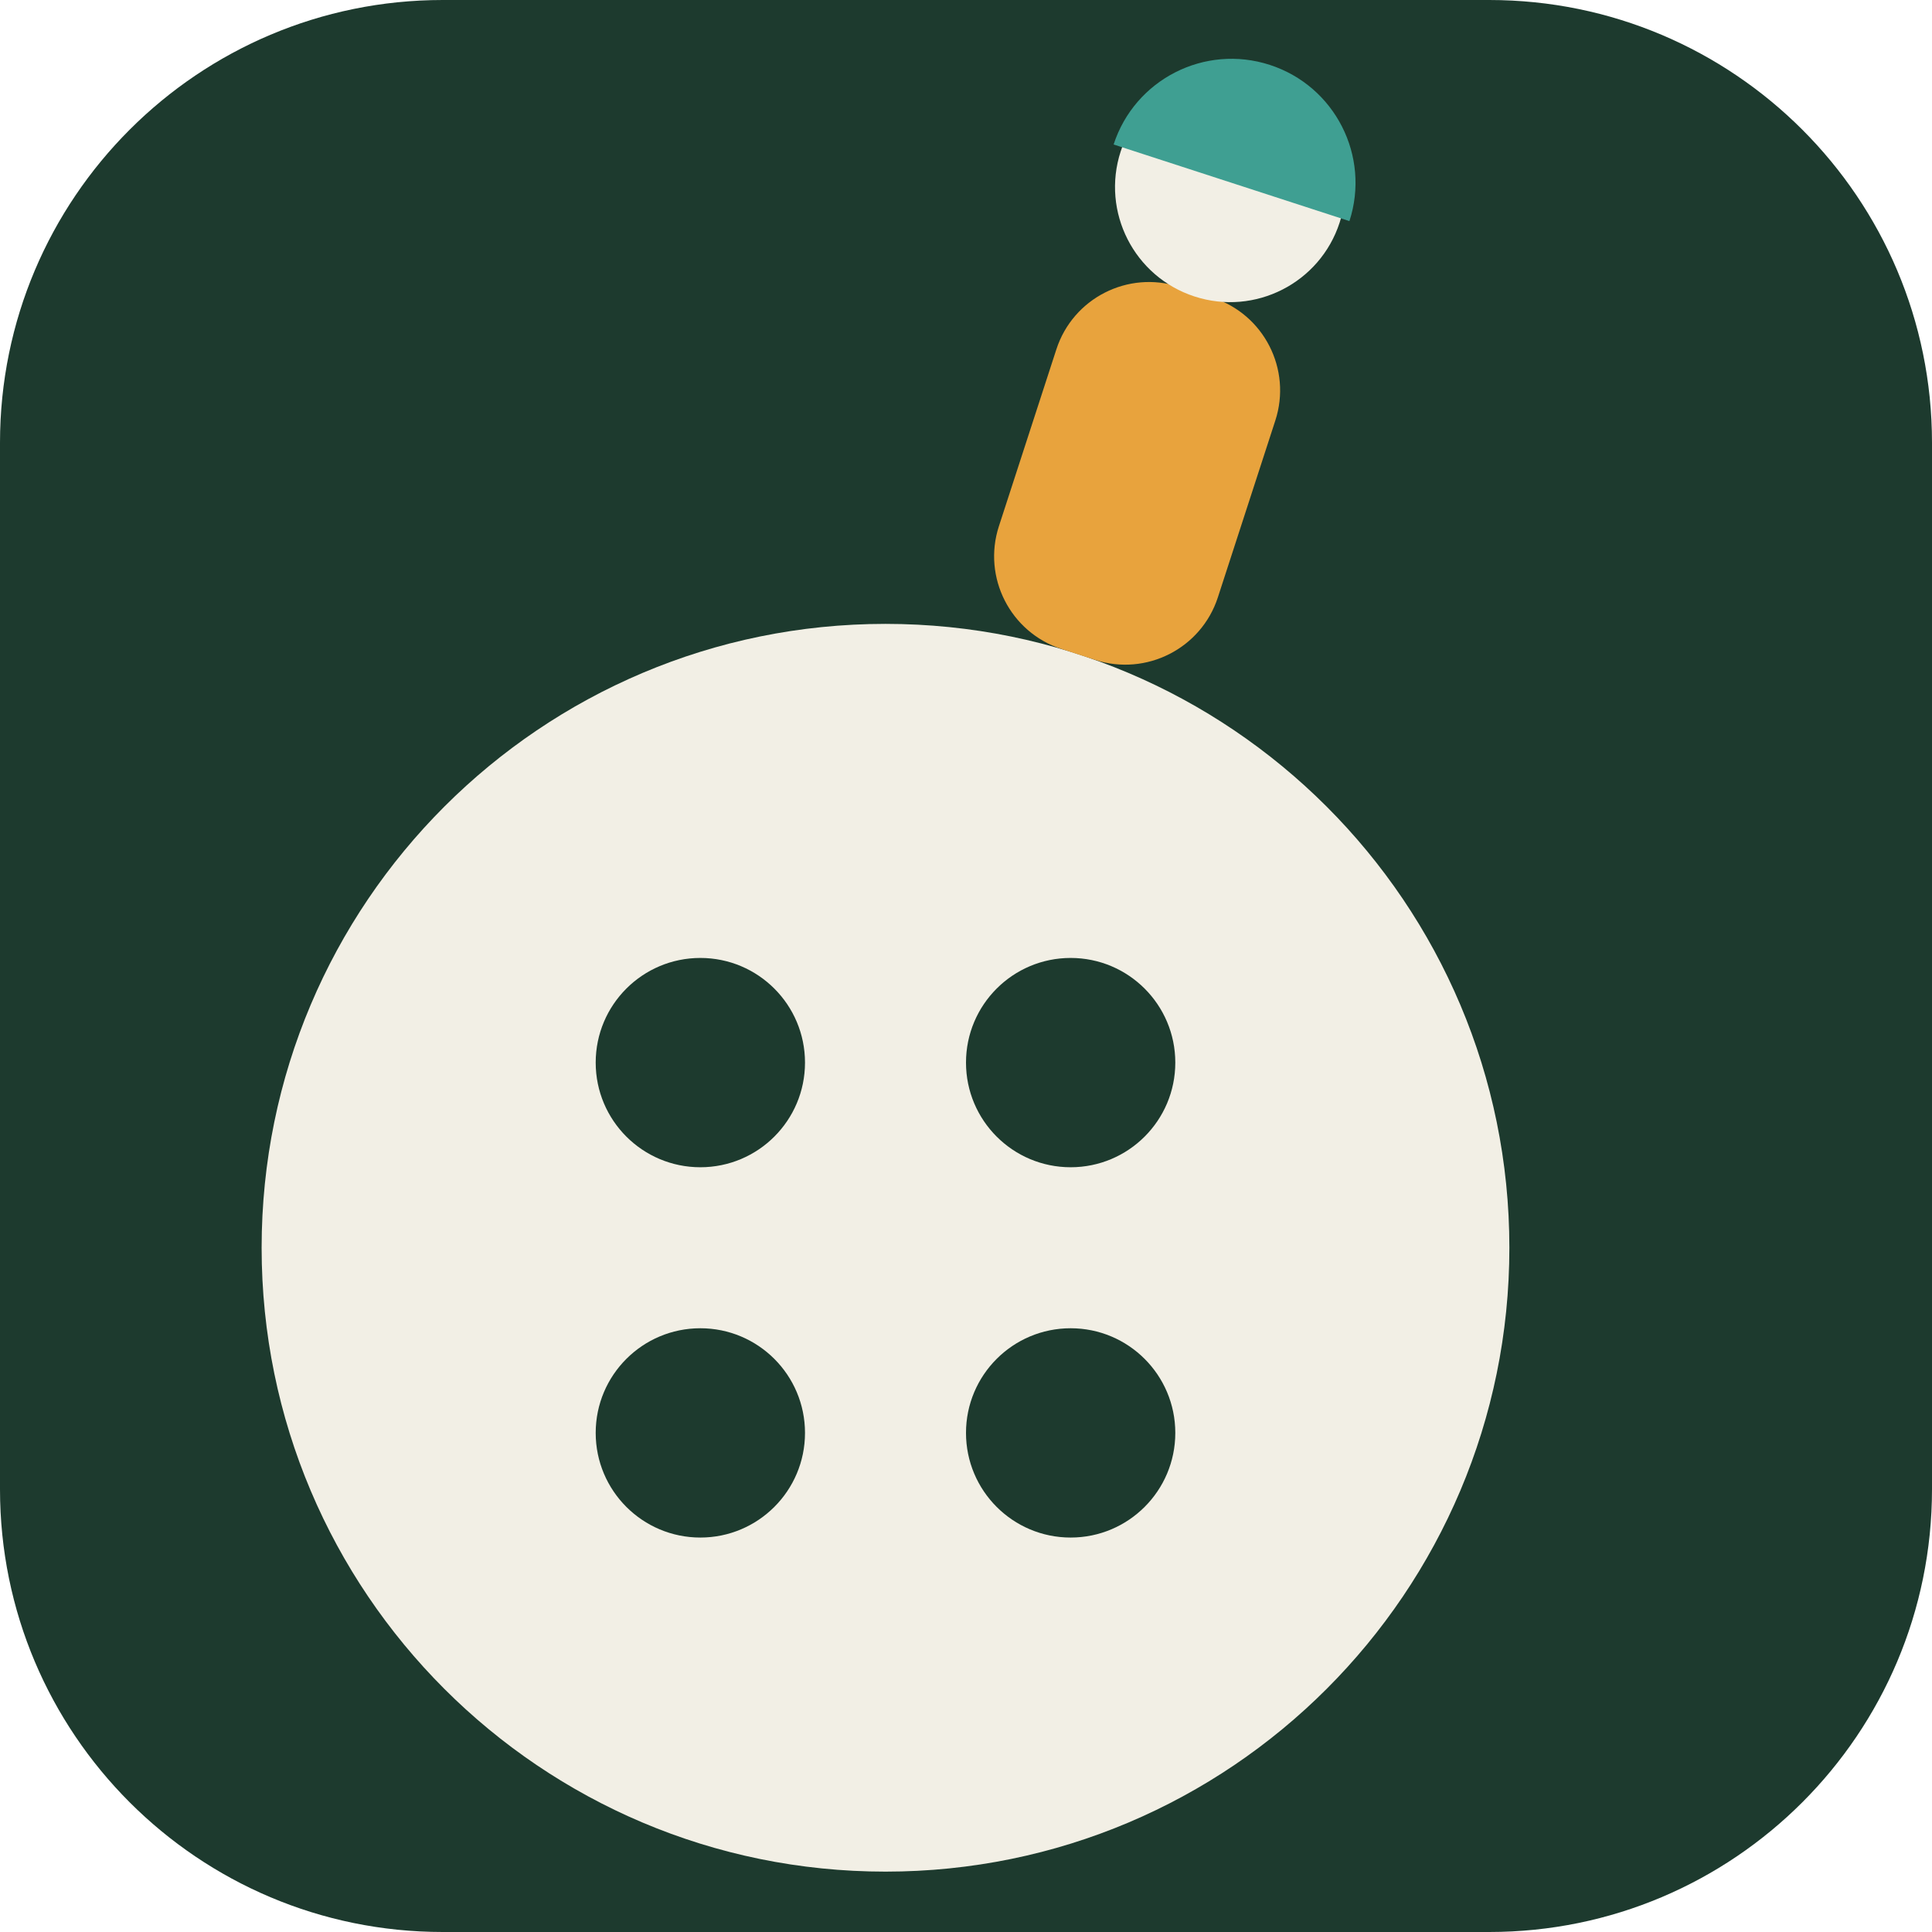
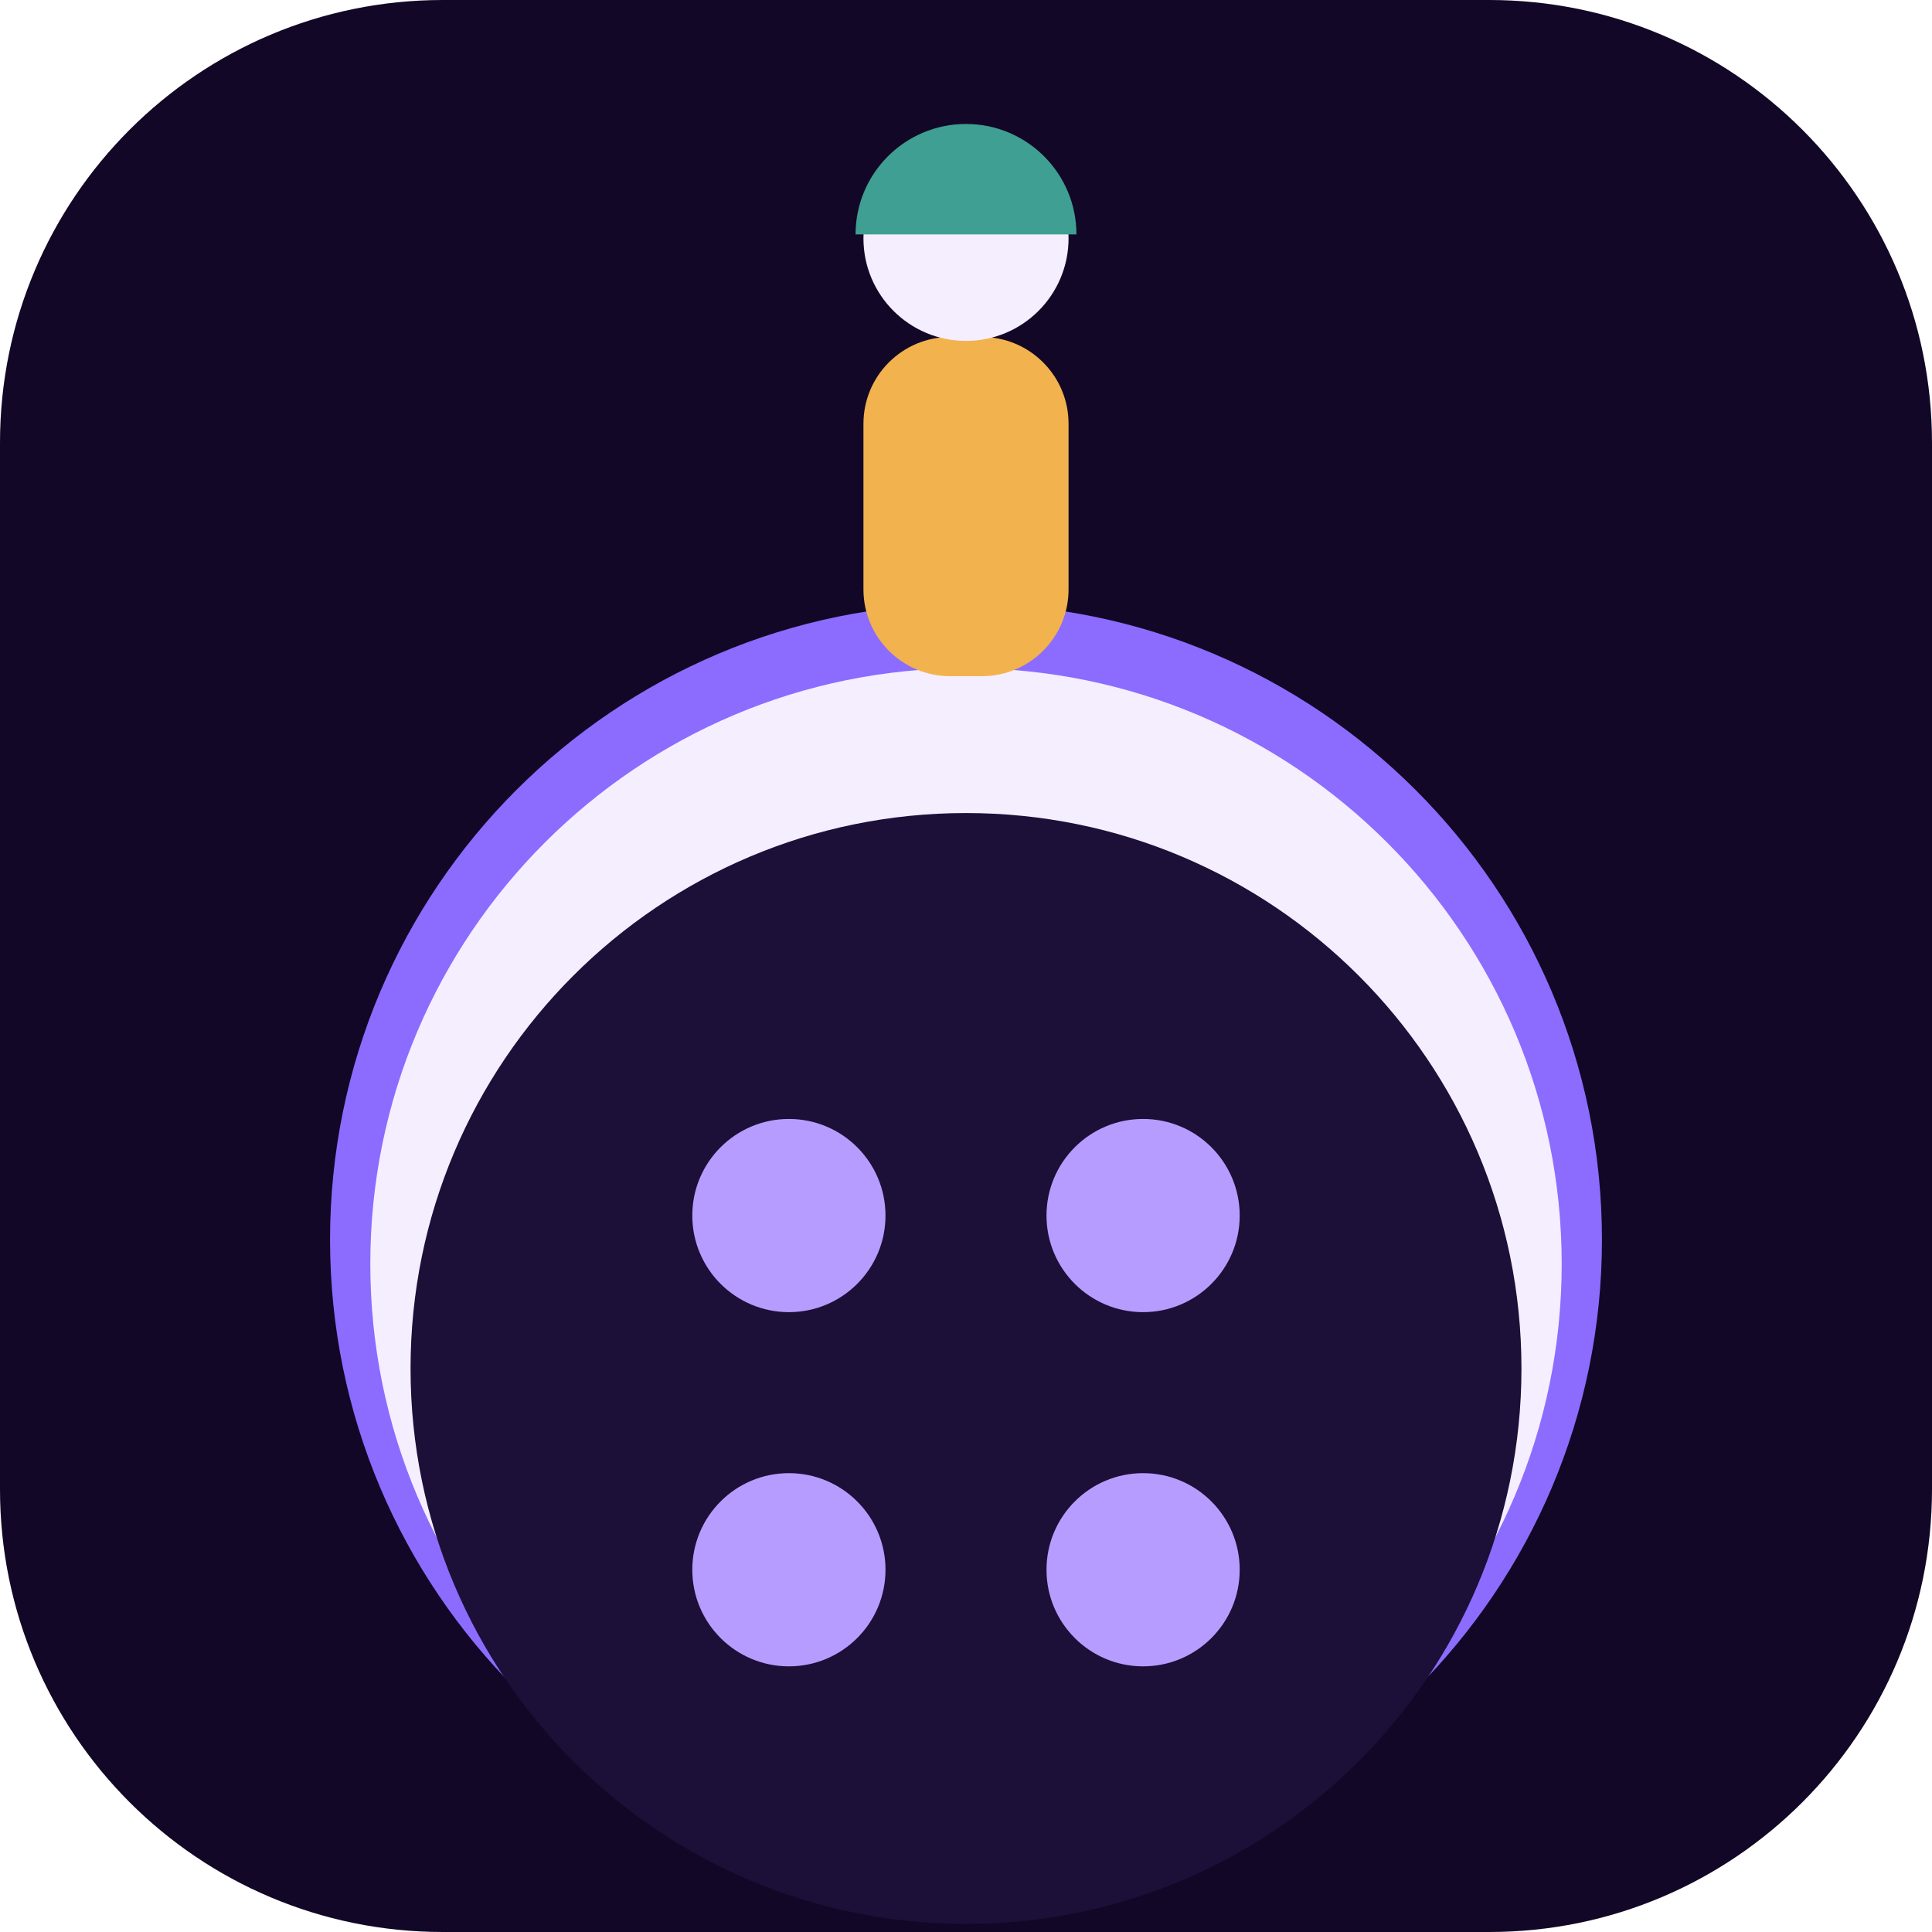
<svg xmlns="http://www.w3.org/2000/svg" viewBox="0 0 48 48" width="48" height="48" role="img" aria-label="Wanderkin">
-   <rect x="0" y="0" width="48" height="48" rx="11" fill="#1d3a2e" />
-   <circle cx="22" cy="31" r="15.5" fill="#f2efe5" />
-   <circle cx="17.4" cy="26.4" r="2.6" fill="#1d3a2e" />
-   <circle cx="26.6" cy="26.4" r="2.6" fill="#1d3a2e" />
-   <circle cx="17.4" cy="35.6" r="2.6" fill="#1d3a2e" />
-   <circle cx="26.6" cy="35.6" r="2.6" fill="#1d3a2e" />
-   <g transform="rotate(18 22 31) translate(22 15.5) scale(1.1)">
-     <rect x="-2.6" y="-8.6" width="5.2" height="8.6" rx="2.2" fill="#e8a33d" />
-     <circle cx="0" cy="-11.1" r="2.6" fill="#f2efe5" />
+   <rect x="0" y="0" width="48" height="48" rx="11" fill="#120726" />
+   <circle cx="24" cy="30.8" r="15.8" fill="#8b6cff" />
+   <circle cx="24" cy="31.4" r="14.8" fill="#f4eeff" />
+   <circle cx="24" cy="34" r="13.8" fill="#1c0f38" />
+   <circle cx="19.6" cy="30.2" r="2.4" fill="#b79cff" />
+   <circle cx="28.4" cy="30.2" r="2.4" fill="#b79cff" />
+   <circle cx="19.6" cy="39" r="2.4" fill="#b79cff" />
+   <circle cx="28.4" cy="39" r="2.4" fill="#b79cff" />
+   <g transform="translate(24 16.8) scale(.98)">
+     <rect x="-2.6" y="-8.6" width="5.2" height="8.6" rx="2.2" fill="#f2b24d" />
+     <circle cx="0" cy="-11.1" r="2.6" fill="#f4eeff" />
    <path d="M-2.8-11.2a2.8 2.8 0 0 1 5.6 0Z" fill="#3f9f92" />
  </g>
</svg>
